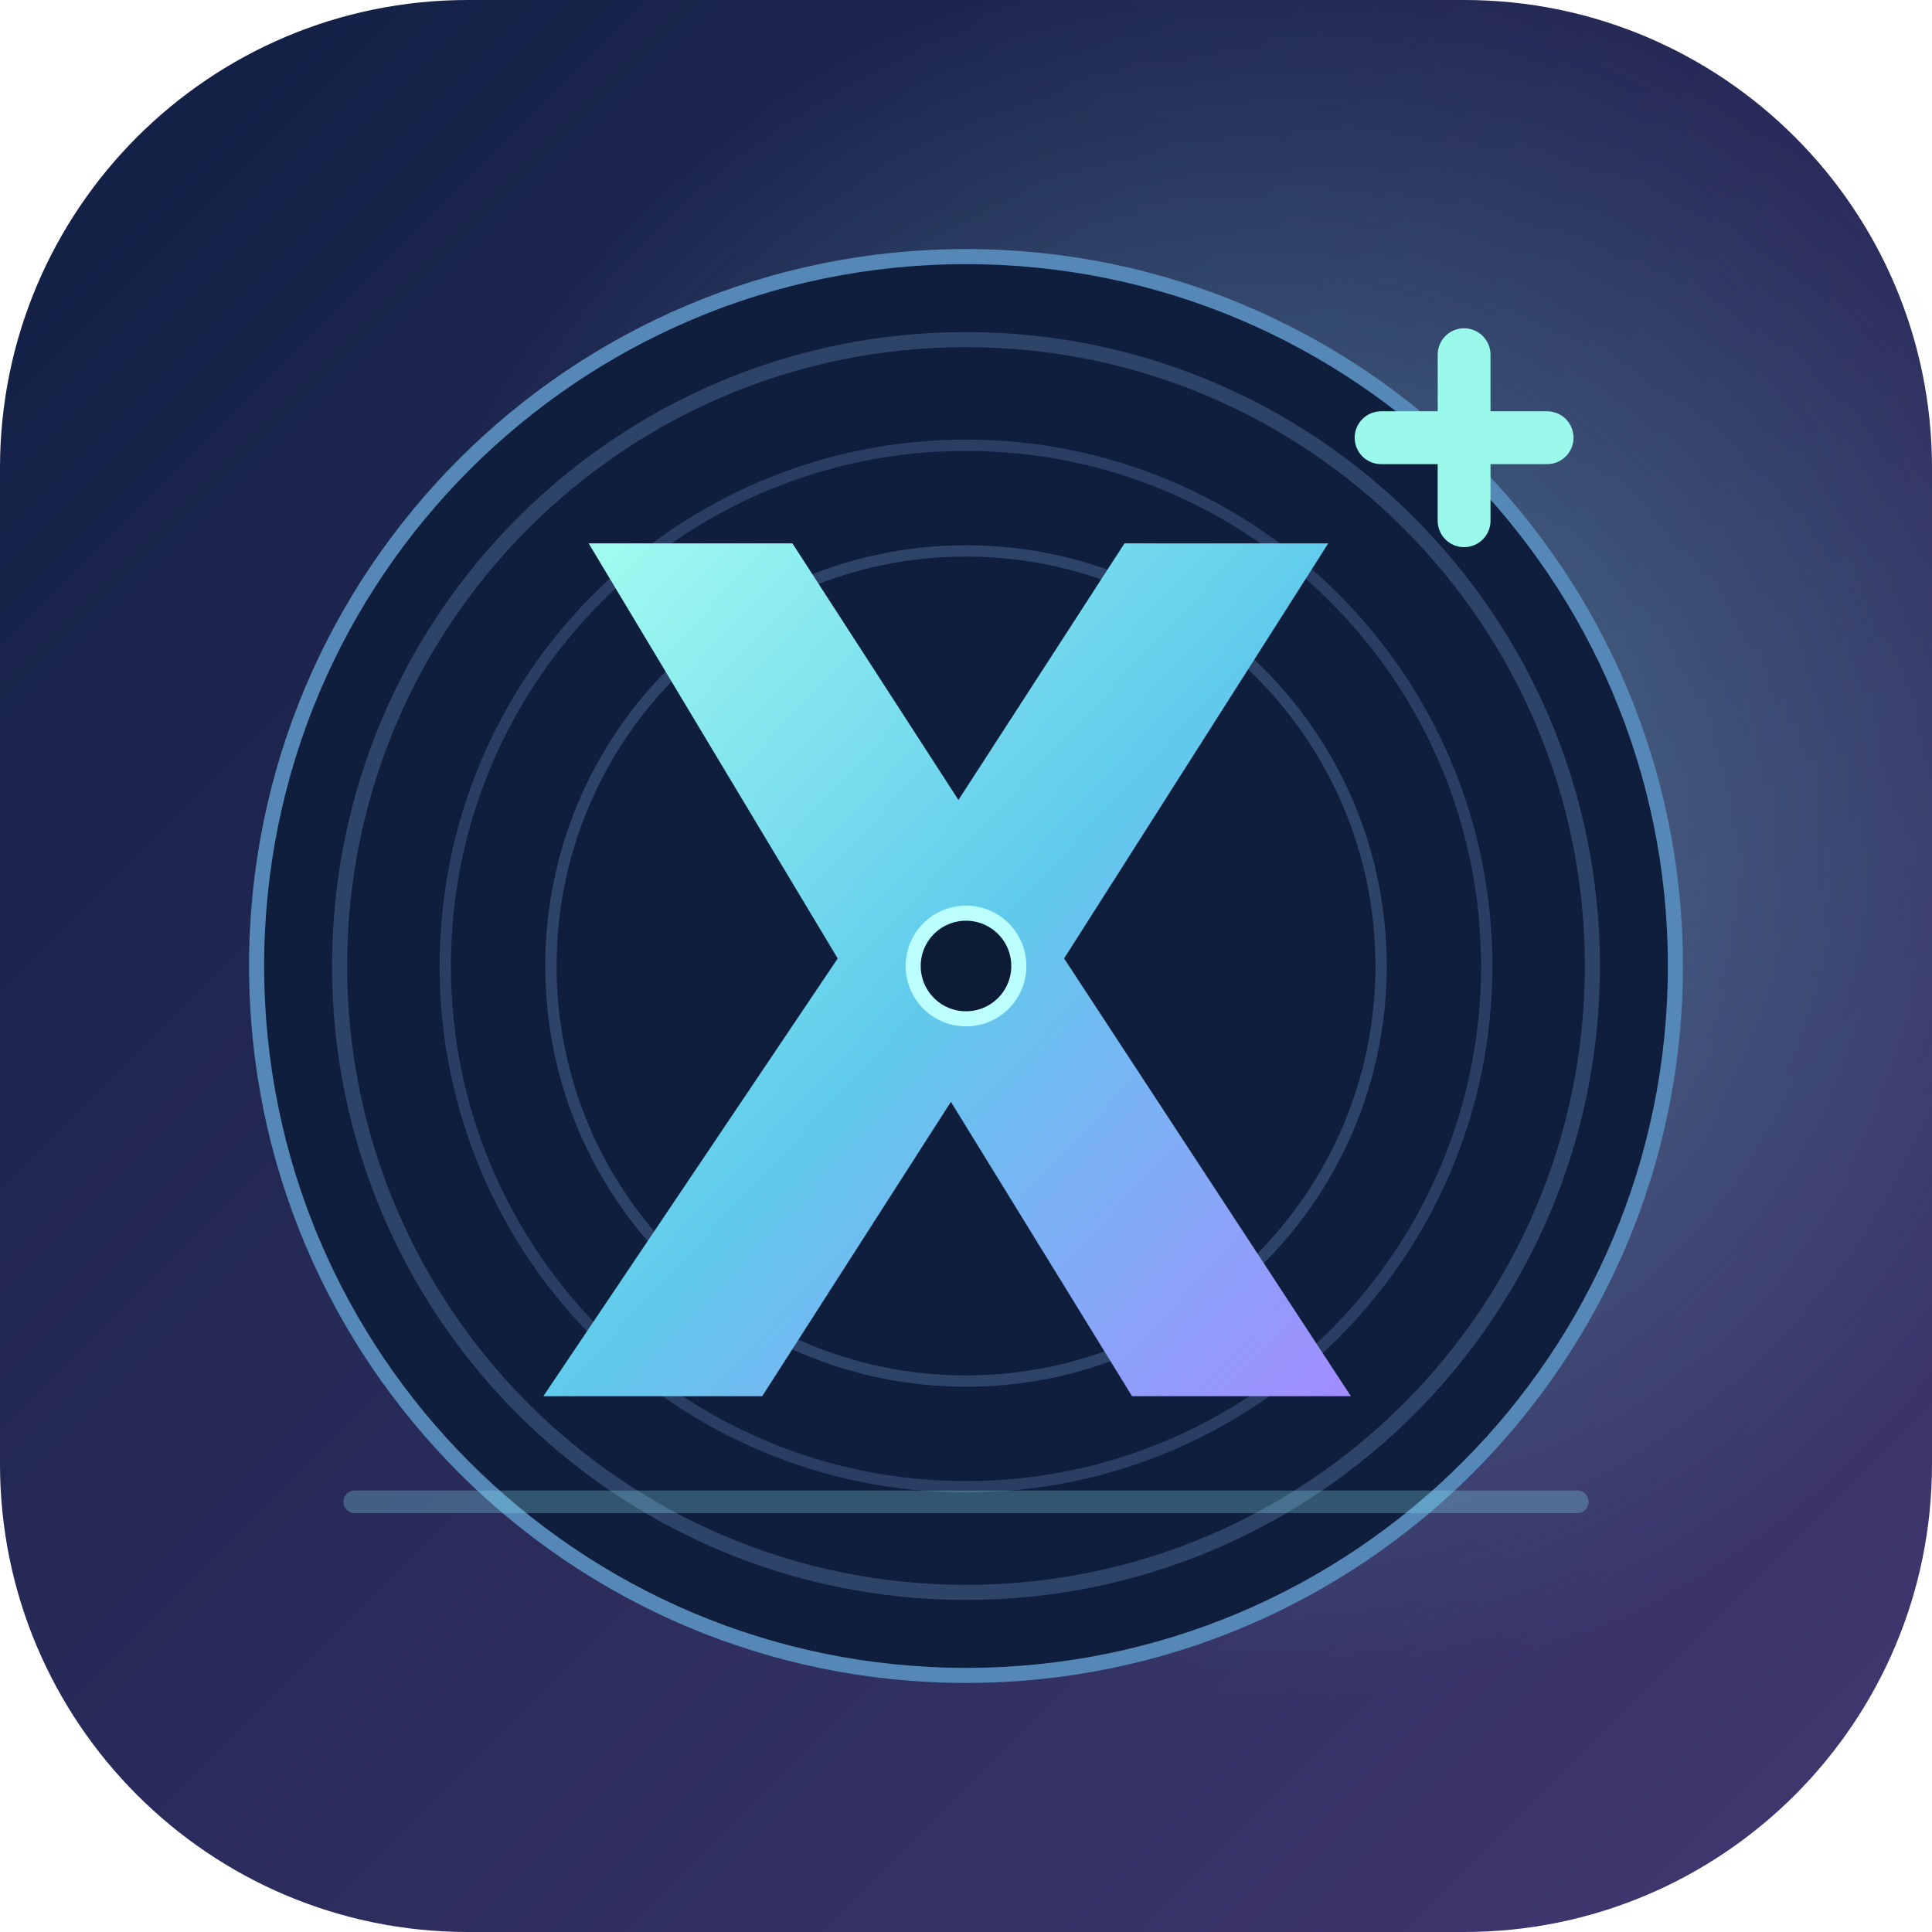
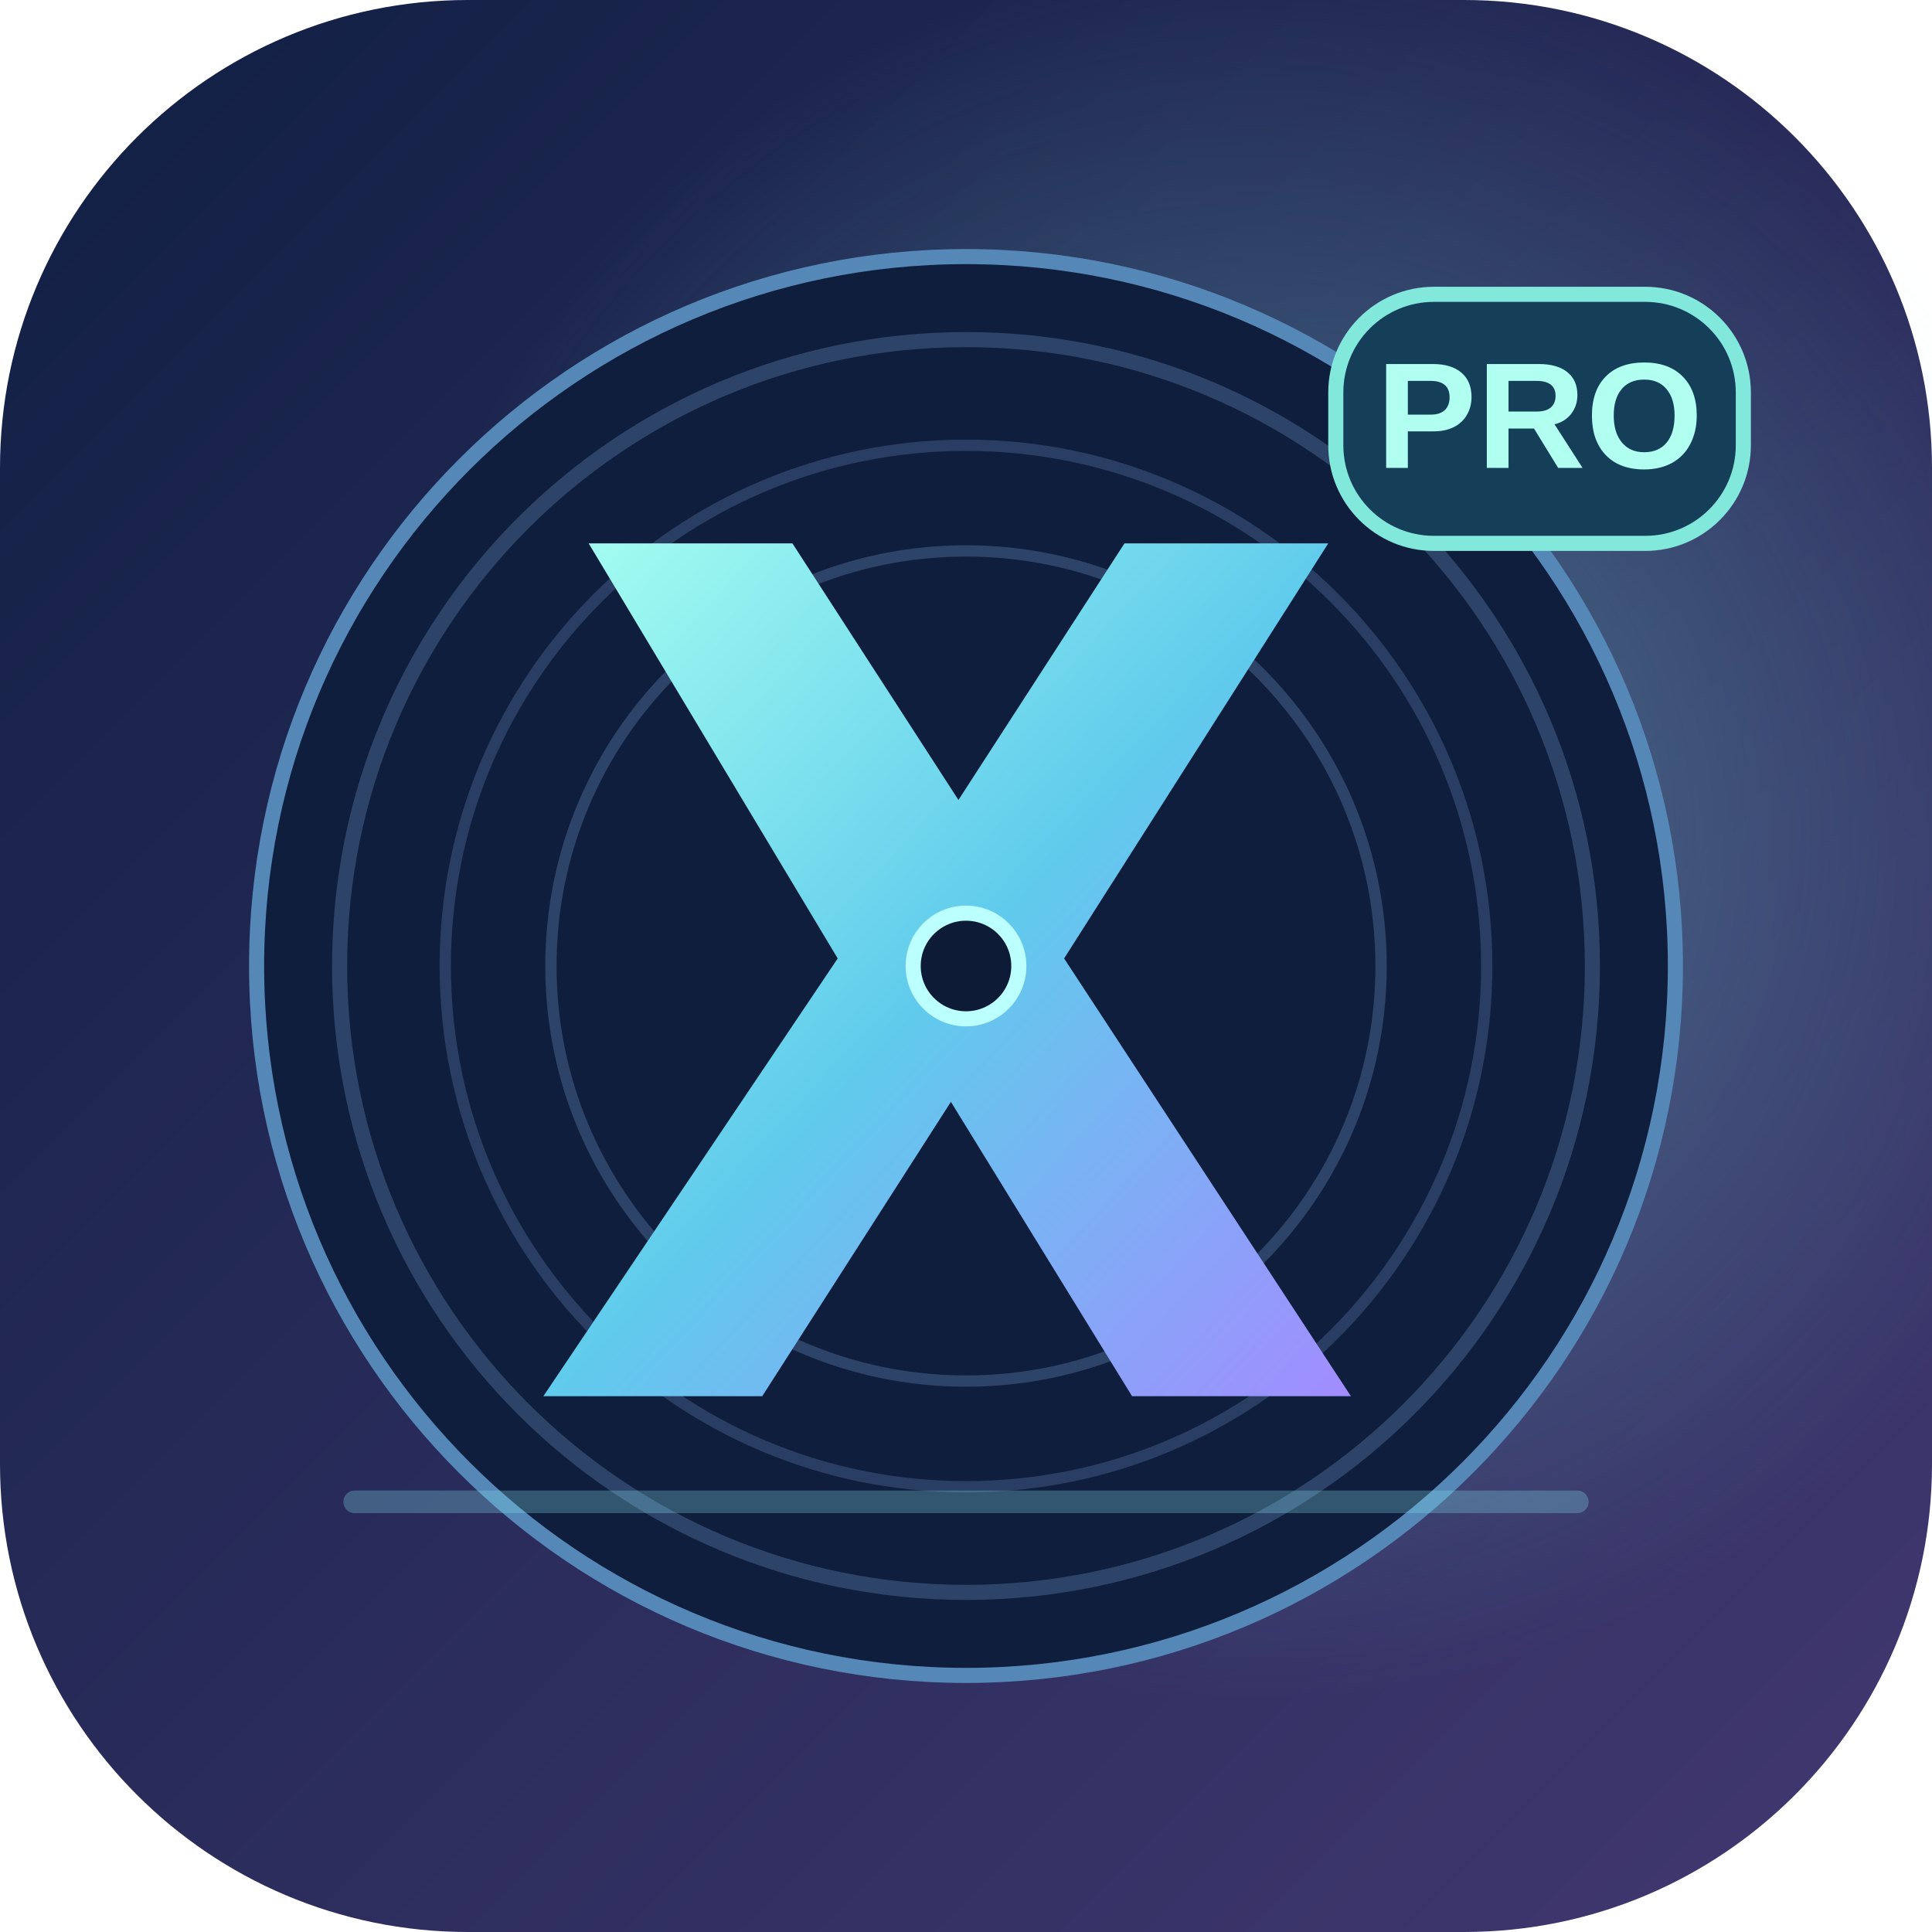
- <svg xmlns="http://www.w3.org/2000/svg" viewBox="0 0 256 256" role="img" aria-label="X-Stage Song Studio Plus">
+ <svg xmlns="http://www.w3.org/2000/svg" viewBox="0 0 256 256" role="img" aria-label="X-Stage Song Studio Pro">
  <defs>
    <linearGradient id="bg" x1="0" y1="0" x2="1" y2="1">
      <stop stop-color="#101f43" />
      <stop offset="1" stop-color="#423871" />
    </linearGradient>
    <linearGradient id="x" x1="0" y1="0" x2="1" y2="1">
      <stop stop-color="#a6fff0" />
      <stop offset=".5" stop-color="#60cbec" />
      <stop offset="1" stop-color="#a28cff" />
    </linearGradient>
    <radialGradient id="halo">
      <stop stop-color="#85f3eb" stop-opacity=".37" />
      <stop offset="1" stop-color="#85f3eb" stop-opacity="0" />
    </radialGradient>
  </defs>
  <rect width="256" height="256" rx="62" fill="url(#bg)" />
  <circle cx="166" cy="110" r="116" fill="url(#halo)" />
  <circle cx="128" cy="128" r="94" fill="#0f1e3c" stroke="#5587b7" stroke-width="2" />
  <circle cx="128" cy="128" r="83" fill="none" stroke="#668bbb" stroke-opacity=".35" stroke-width="2" />
  <circle cx="128" cy="128" r="69" fill="none" stroke="#668bbb" stroke-opacity=".3" stroke-width="1.5" />
  <circle cx="128" cy="128" r="55" fill="none" stroke="#668bbb" stroke-opacity=".35" stroke-width="1.5" />
  <path d="M78 72h27l22 34 22-34h27l-35 55 38 58h-29l-24-39-25 39H72l39-58Z" fill="url(#x)" />
-   <path d="M194 47v22m-11-11h22" stroke="#9af9ea" stroke-width="7" stroke-linecap="round" />
+   <rect x="177" y="39" width="54" height="33" rx="13" fill="#153e59" stroke="#83e8dc" stroke-width="2" />
+   <text x="204" y="62" text-anchor="middle" font-family="Segoe UI,Arial,sans-serif" font-size="20" font-weight="800" fill="#b0fff0">PRO</text>
  <path d="M47 199h162" stroke="#83d8e9" stroke-opacity=".3" stroke-width="3" stroke-linecap="round" />
  <circle cx="128" cy="128" r="7" fill="#0e1b37" stroke="#bbffff" stroke-width="2" />
</svg>
